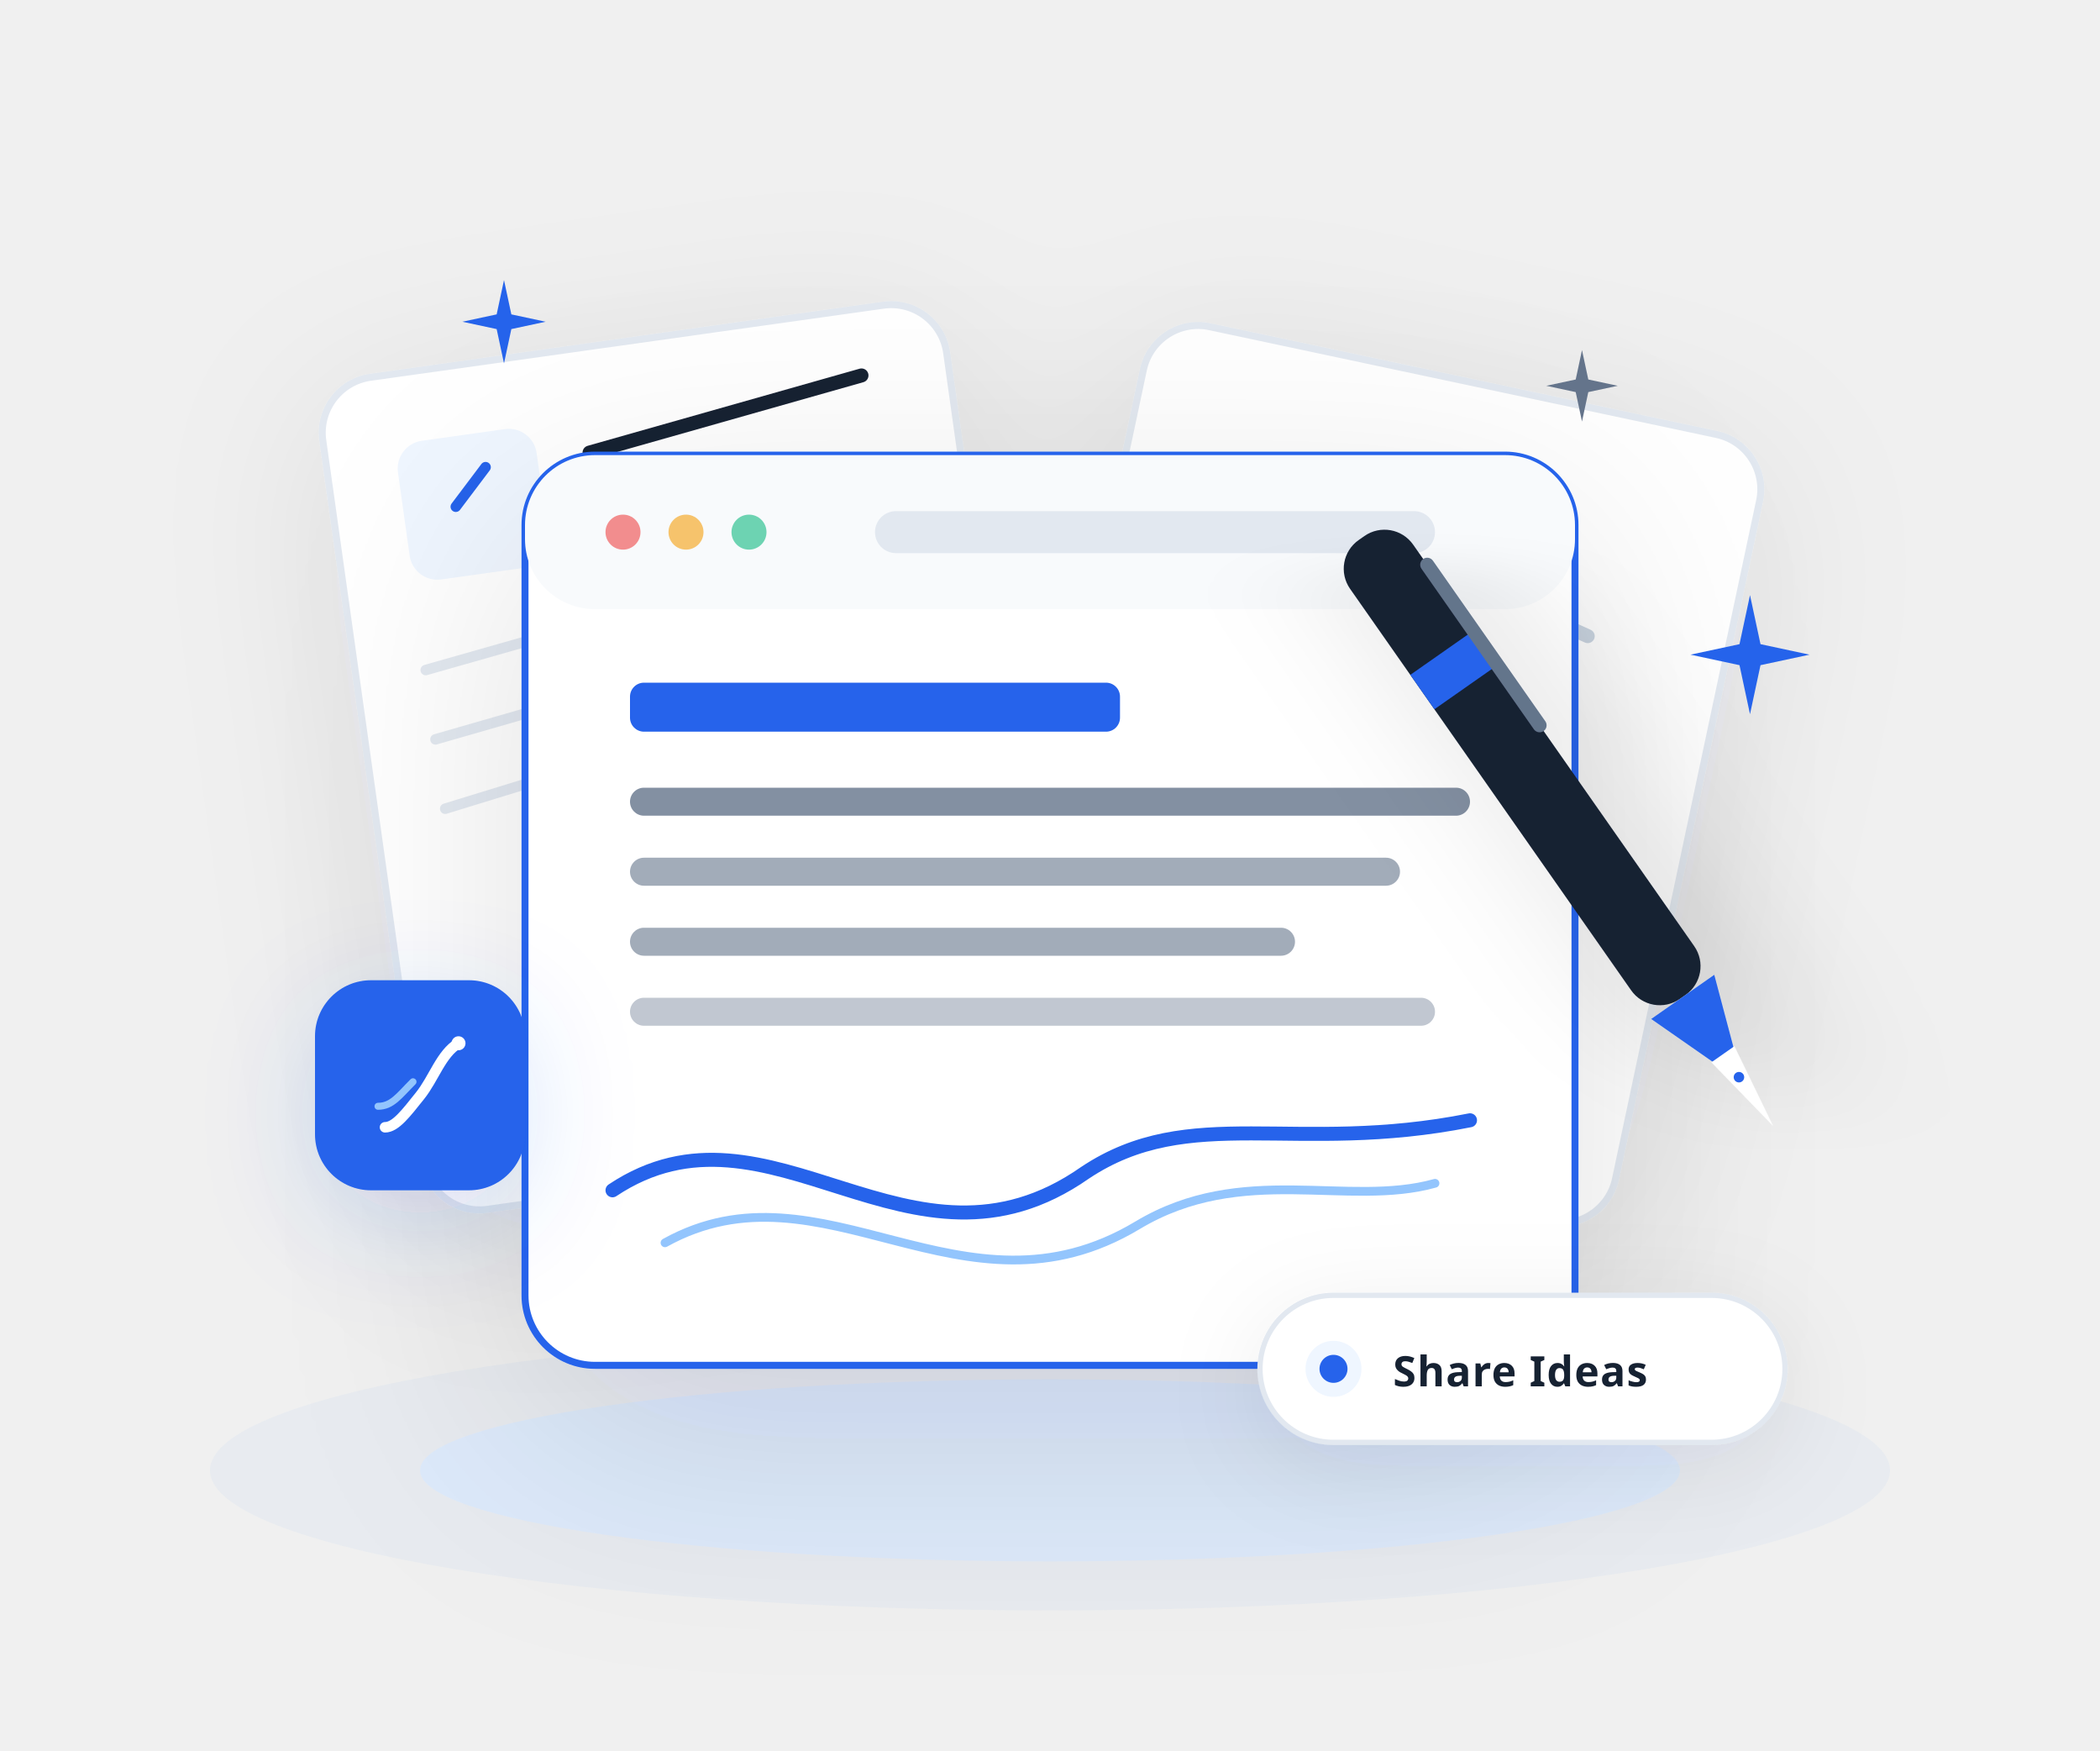
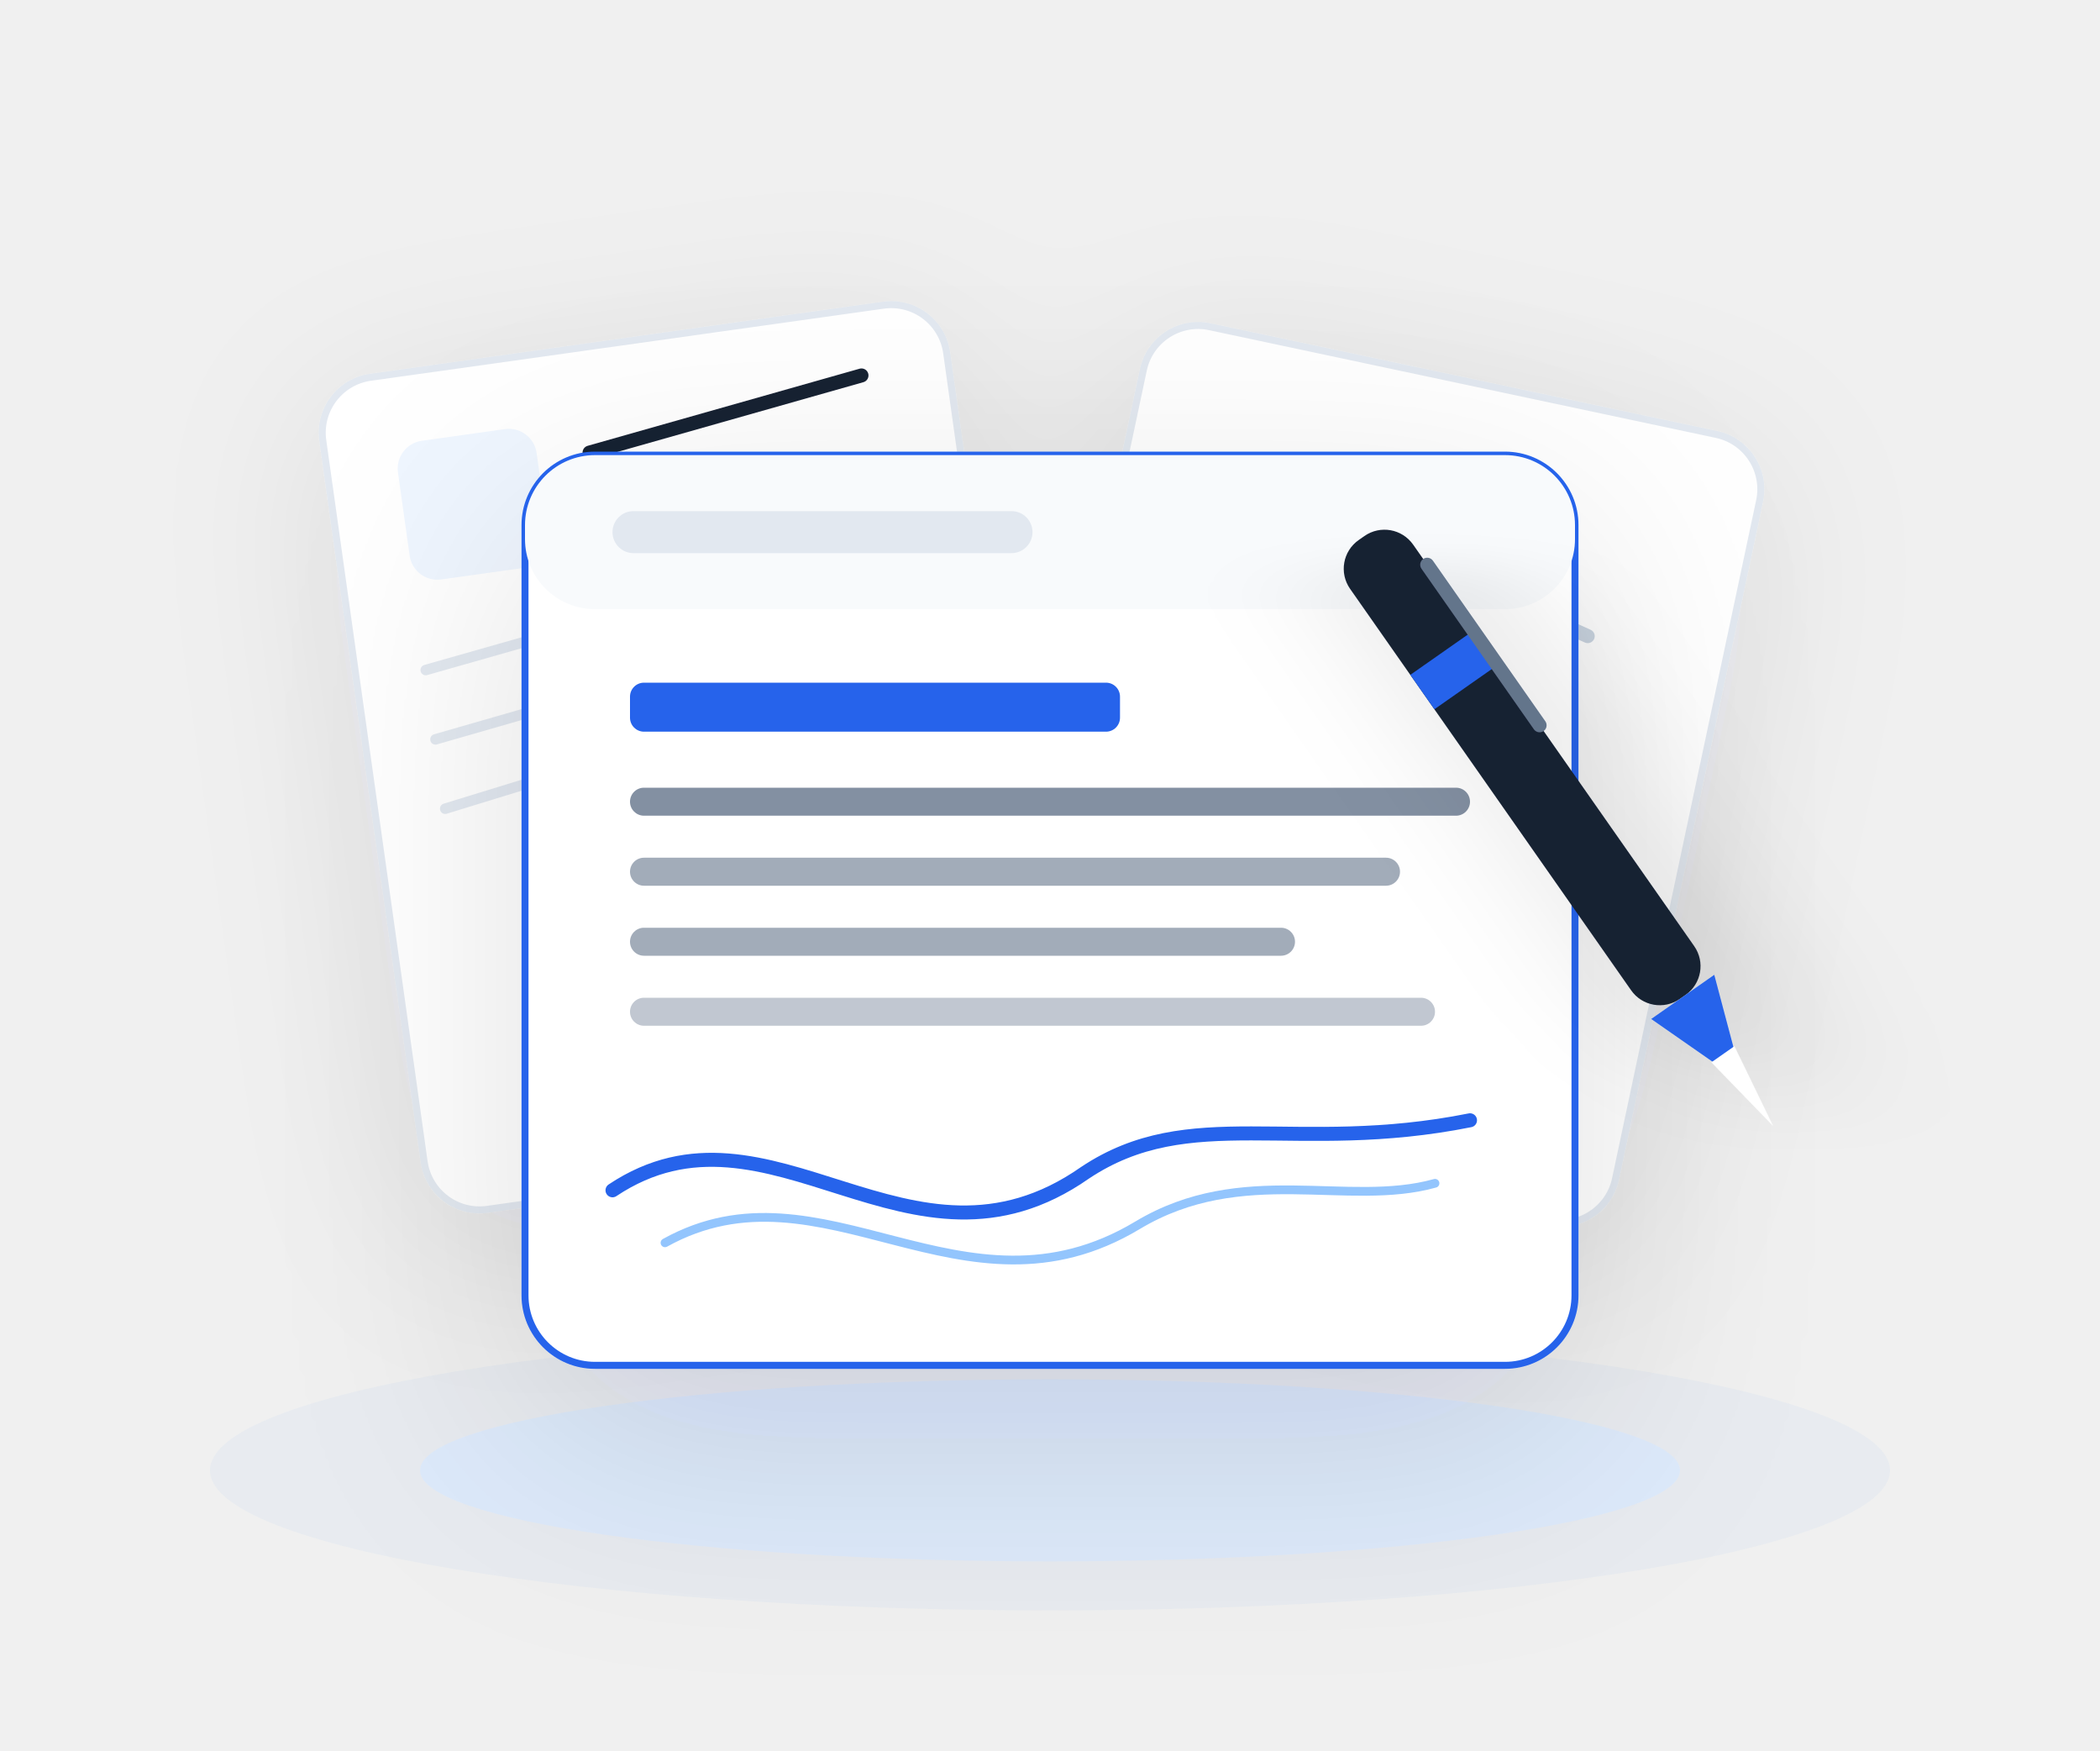
<svg xmlns="http://www.w3.org/2000/svg" viewBox="0 0 600 500" width="100%" height="100%" fill="none">
  <ellipse cx="300" cy="420" rx="240" ry="40" fill="#E2E8F0" opacity="0.6" />
  <ellipse cx="300" cy="420" rx="180" ry="26" fill="#DBEAFE" opacity="0.8" />
  <g filter="drop-shadow(0 10px 25px rgba(23, 32, 51, 0.08))">
    <rect x="330" y="90" width="180" height="230" rx="16" fill="#FFFFFF" transform="rotate(12 330 90)" stroke="#E2E8F0" stroke-width="2" />
    <line x1="360" y1="130" x2="470" y2="154" stroke="#CBD5E1" stroke-width="4" stroke-linecap="round" transform="rotate(12 330 90)" />
    <line x1="360" y1="155" x2="450" y2="175" stroke="#E2E8F0" stroke-width="4" stroke-linecap="round" transform="rotate(12 330 90)" />
    <line x1="360" y1="180" x2="460" y2="202" stroke="#E2E8F0" stroke-width="4" stroke-linecap="round" transform="rotate(12 330 90)" />
    <rect x="90" y="110" width="180" height="240" rx="16" fill="#FFFFFF" transform="rotate(-8 90 110)" stroke="#E2E8F0" stroke-width="2" />
    <rect x="110" y="130" width="40" height="40" rx="8" fill="#EFF6FF" transform="rotate(-8 90 110)" />
-     <path d="M125 150L135 140" stroke="#2563EB" stroke-width="3" stroke-linecap="round" transform="rotate(-8 90 110)" />
    <line x1="165" y1="140" x2="245" y2="129" stroke="#172033" stroke-width="4" stroke-linecap="round" transform="rotate(-8 90 110)" />
    <line x1="165" y1="160" x2="225" y2="151" stroke="#64748B" stroke-width="3" stroke-linecap="round" transform="rotate(-8 90 110)" />
    <line x1="110" y1="195" x2="240" y2="177" stroke="#E2E8F0" stroke-width="3" stroke-linecap="round" transform="rotate(-8 90 110)" />
    <line x1="110" y1="215" x2="230" y2="198" stroke="#E2E8F0" stroke-width="3" stroke-linecap="round" transform="rotate(-8 90 110)" />
    <line x1="110" y1="235" x2="210" y2="219" stroke="#E2E8F0" stroke-width="3" stroke-linecap="round" transform="rotate(-8 90 110)" />
  </g>
  <g filter="drop-shadow(0 20px 35px rgba(23, 32, 51, 0.12))">
    <rect x="150" y="130" width="300" height="260" rx="20" fill="#FFFFFF" stroke="#2563EB" stroke-width="2" />
    <rect x="150" y="130" width="300" height="44" rx="20" fill="#F8FAFC" />
-     <circle cx="178" cy="152" r="5" fill="#EF4444" opacity="0.6" />
-     <circle cx="196" cy="152" r="5" fill="#F59E0B" opacity="0.6" />
-     <circle cx="214" cy="152" r="5" fill="#10B981" opacity="0.6" />
-     <rect x="250" y="146" width="160" height="12" rx="6" fill="#E2E8F0" />
+     <rect x="175" y="146" width="120" height="12" rx="6" fill="#E2E8F0" />
    <rect x="180" y="195" width="140" height="14" rx="4" fill="#2563EB" />
    <rect x="180" y="225" width="240" height="8" rx="4" fill="#64748B" opacity="0.8" />
    <rect x="180" y="245" width="220" height="8" rx="4" fill="#64748B" opacity="0.6" />
    <rect x="180" y="265" width="190" height="8" rx="4" fill="#64748B" opacity="0.6" />
    <rect x="180" y="285" width="230" height="8" rx="4" fill="#64748B" opacity="0.4" />
    <path d="M 175 340 C 220 310, 260 370, 310 335 C 340 315, 370 330, 420 320" stroke="#2563EB" stroke-width="4" stroke-linecap="round" fill="none" />
    <path d="M 190 355 C 235 330, 275 380, 325 350 C 355 332, 385 345, 410 338" stroke="#93C5FD" stroke-width="2.5" stroke-linecap="round" fill="none" />
  </g>
  <g transform="translate(380, 160) rotate(-35)" filter="drop-shadow(5px 12px 18px rgba(23, 32, 51, 0.15))">
    <rect x="0" y="0" width="22" height="160" rx="10" fill="#172033" />
    <rect x="0" y="40" width="22" height="12" fill="#2563EB" />
    <rect x="20" y="15" width="4" height="60" rx="2" fill="#64748B" />
    <path d="M0 160 L11 190 L22 160 Z" fill="#2563EB" />
    <path d="M7 180 L11 205 L15 180 Z" fill="#FFFFFF" />
-     <circle cx="11" cy="188" r="1.5" fill="#2563EB" />
-   </g>
-   <g transform="translate(90, 280)" filter="drop-shadow(0 8px 16px rgba(37, 99, 235, 0.15))">
-     <rect x="0" y="0" width="60" height="60" rx="16" fill="#2563EB" />
-     <path d="M20 42C23 42 26 38 30 33C34 28 36 21 41 18" stroke="#FFFFFF" stroke-width="3" stroke-linecap="round" />
-     <circle cx="41" cy="18" r="2" fill="#FFFFFF" />
-     <path d="M18 36C22 36 24 33 28 29" stroke="#93C5FD" stroke-width="2" stroke-linecap="round" />
-   </g>
-   <g transform="translate(480, 170)">
-     <path d="M20 0 L23 14 L37 17 L23 20 L20 34 L17 20 L3 17 L17 14 Z" fill="#2563EB" />
-   </g>
-   <g transform="translate(440, 100) scale(0.6)">
-     <path d="M20 0 L23 14 L37 17 L23 20 L20 34 L17 20 L3 17 L17 14 Z" fill="#64748B" />
-   </g>
-   <g transform="translate(130, 80) scale(0.7)">
-     <path d="M20 0 L23 14 L37 17 L23 20 L20 34 L17 20 L3 17 L17 14 Z" fill="#2563EB" />
-   </g>
-   <g transform="translate(360, 370)" filter="drop-shadow(0 6px 14px rgba(23, 32, 51, 0.08))">
-     <rect x="0" y="0" width="150" height="42" rx="21" fill="#FFFFFF" stroke="#E2E8F0" stroke-width="1.5" />
-     <circle cx="21" cy="21" r="8" fill="#EFF6FF" />
-     <circle cx="21" cy="21" r="4" fill="#2563EB" />
-     <text x="38" y="26" font-family="'Plus Jakarta Sans', system-ui, sans-serif" font-weight="700" font-size="12" fill="#172033" letter-spacing="0.3">Share Ideas</text>
  </g>
</svg>
